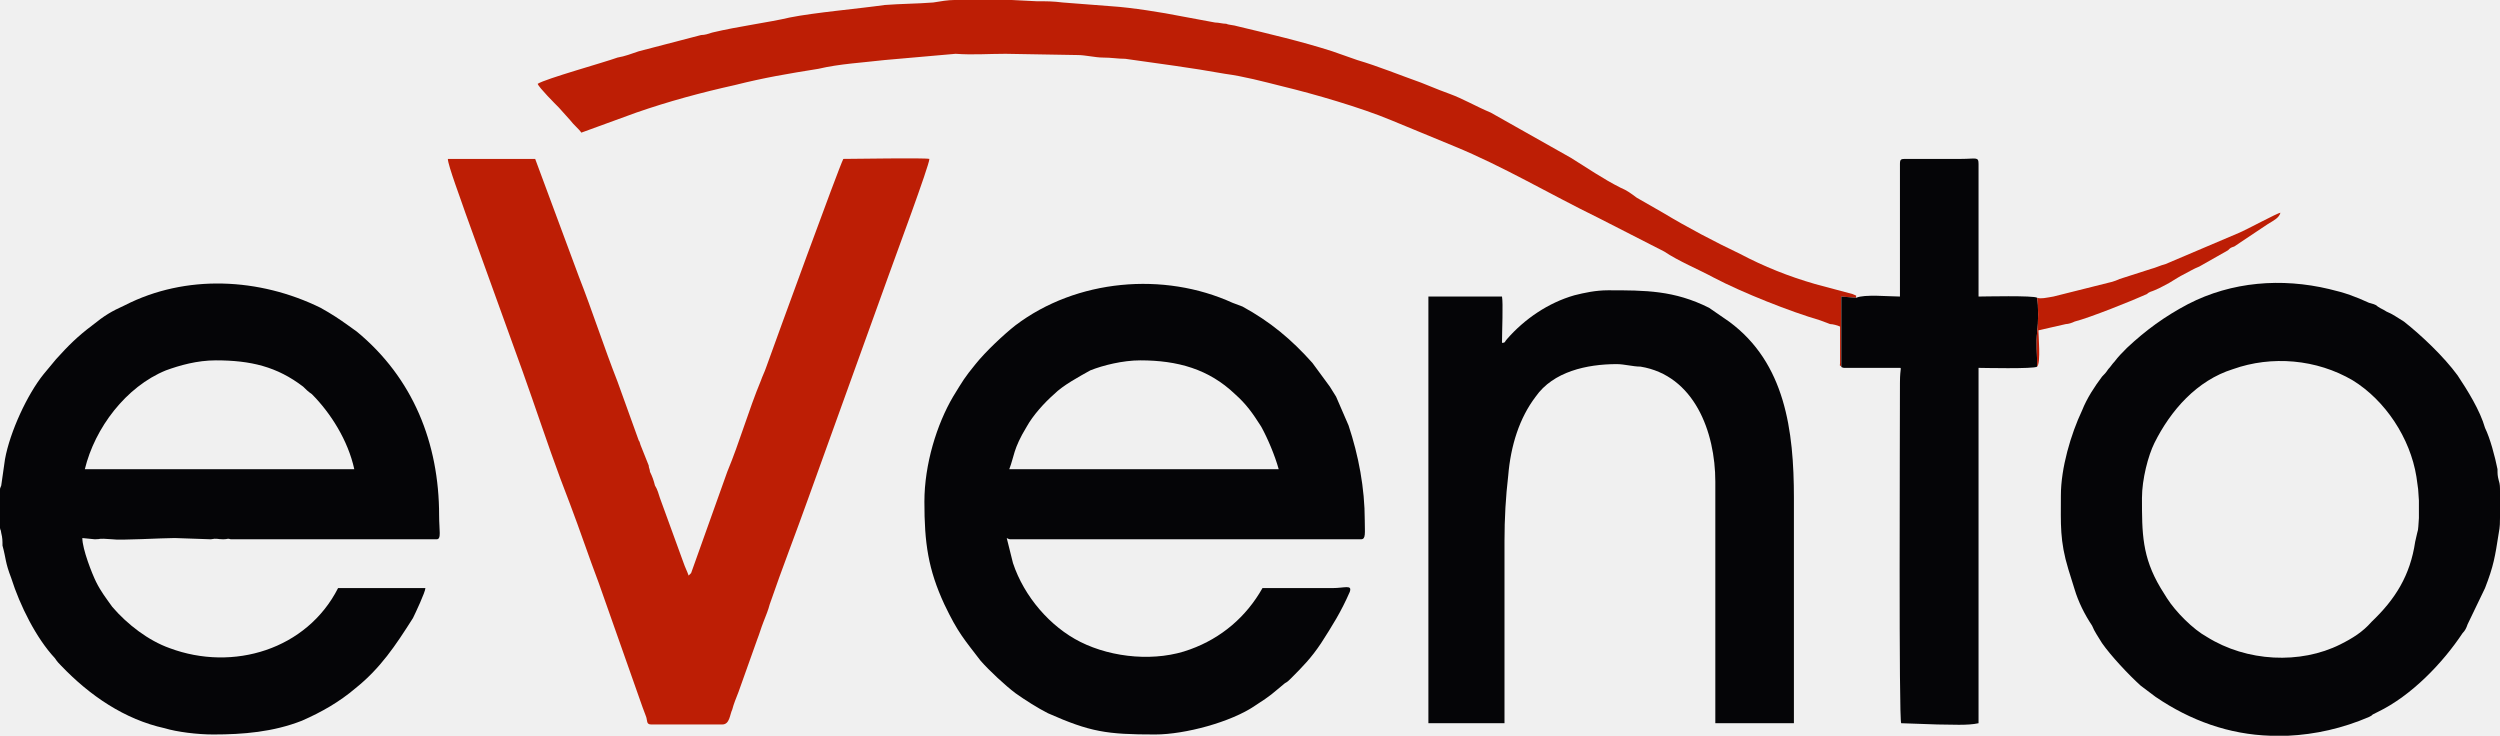
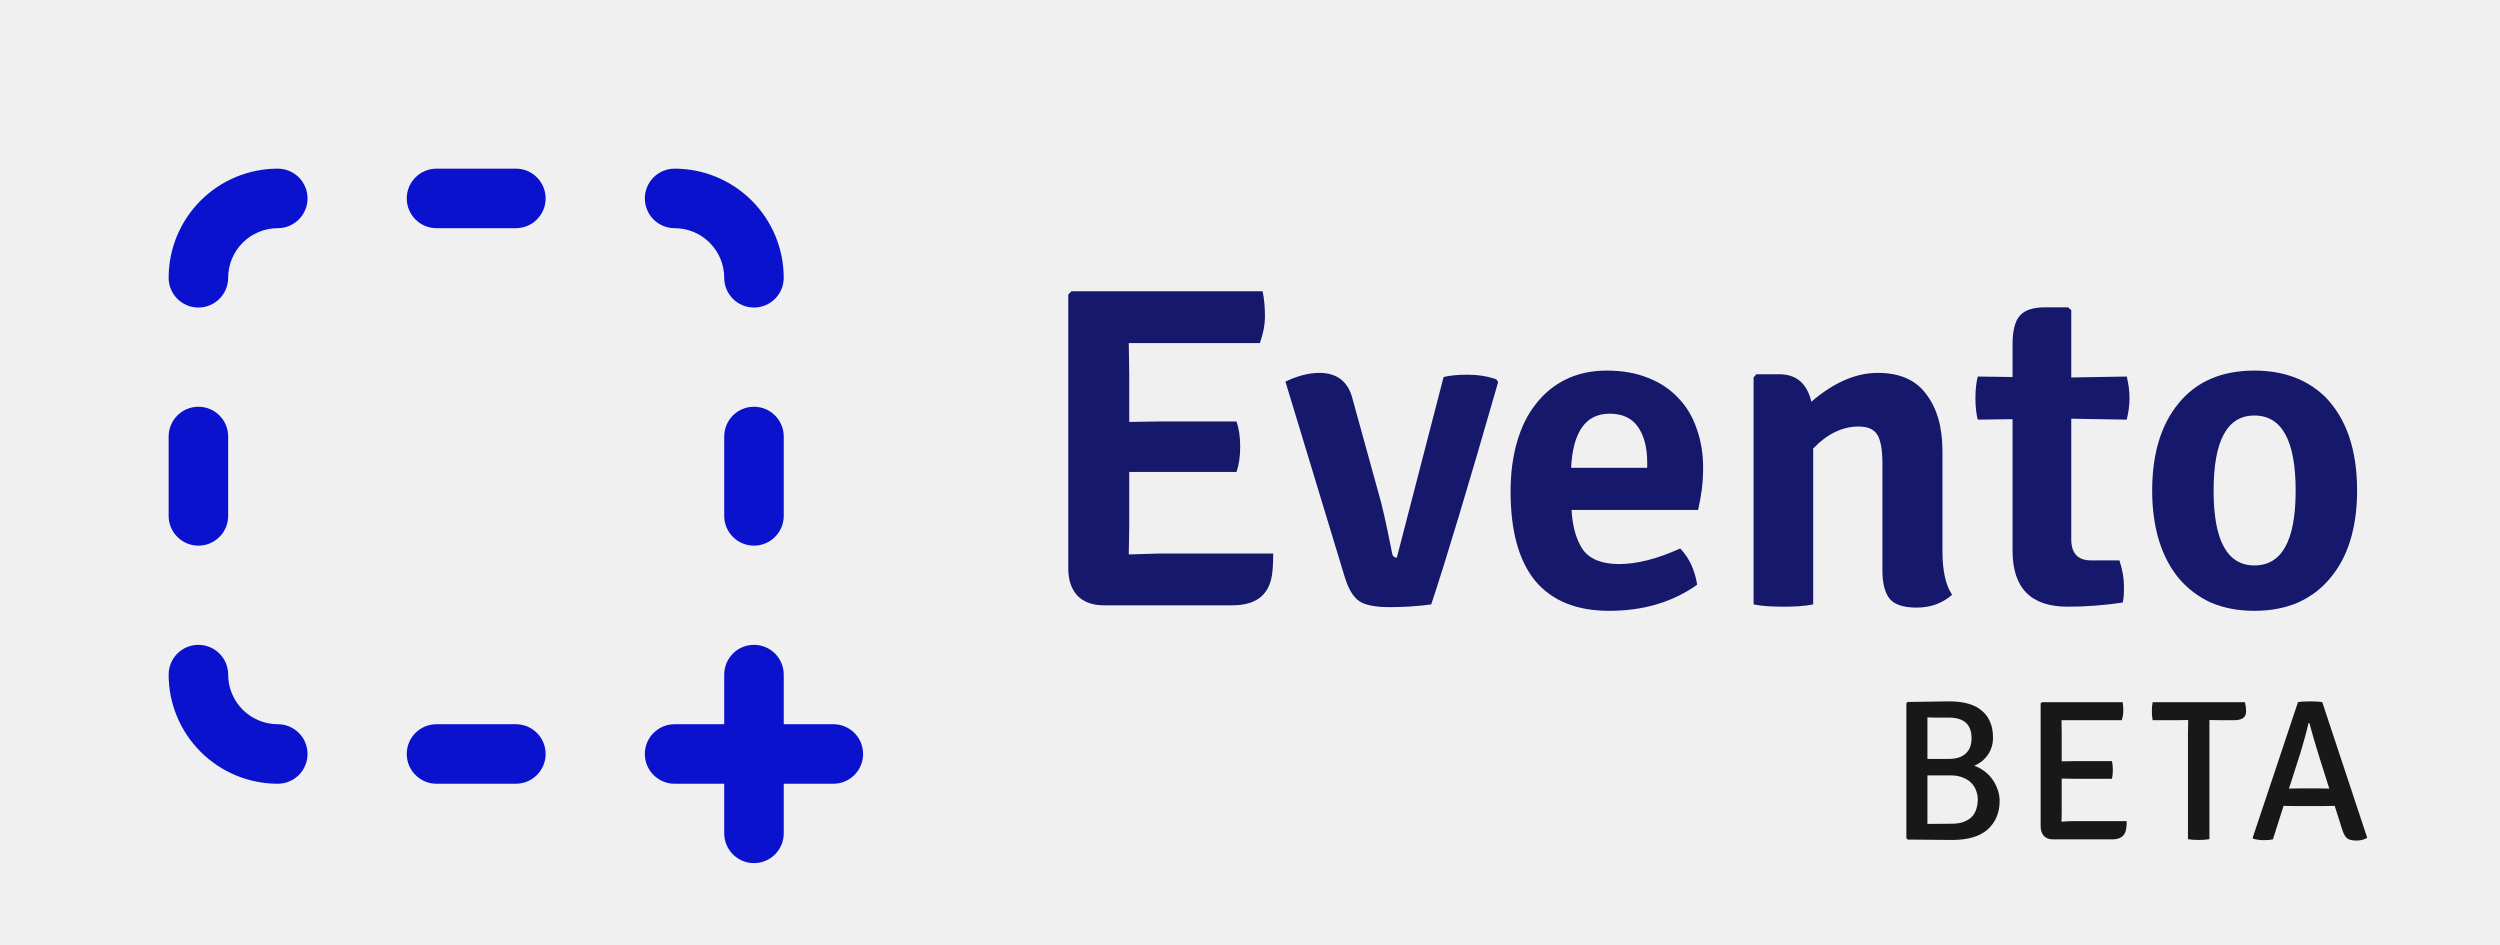
- <svg xmlns="http://www.w3.org/2000/svg" width="333" height="98" viewBox="0 0 333 98" fill="none">
-   <path fill-rule="evenodd" clip-rule="evenodd" d="M151.877 48C156.862 48 161.016 49.167 164.506 52.5C166.002 53.833 166.832 55 167.996 56.833C168.826 58.333 169.823 60.667 170.322 62.5H134.43C135.094 60.833 134.928 59.833 136.756 56.833C137.587 55.333 139.082 53.667 140.412 52.5C141.575 51.333 143.735 50.167 145.231 49.333C146.892 48.667 149.551 48 151.877 48ZM123.13 66.833C123.13 72.333 123.629 75.833 125.789 80.5C127.617 84.333 128.448 85.167 130.608 88C131.771 89.333 133.931 91.333 135.26 92.333C136.424 93.167 138.251 94.333 139.581 95C145.231 97.5 147.391 97.833 153.871 97.833C157.859 97.833 164.007 96.167 167.165 94C169.491 92.5 169.325 92.5 171.153 91C171.485 90.833 171.651 90.667 171.984 90.333C173.479 88.833 174.642 87.667 175.972 85.667C177.467 83.333 178.63 81.5 179.793 78.833C180.126 77.833 179.129 78.333 177.467 78.333H168.162C166.002 82.167 162.678 85 158.524 86.5C154.037 88.167 148.222 87.667 143.901 85.5C139.913 83.5 136.424 79.5 134.928 75L134.097 71.667C134.43 71.833 134.43 71.833 134.762 71.833H181.289C181.954 71.833 181.787 71 181.787 69.333C181.787 65 180.957 60.667 179.627 56.667L177.966 52.833C177.633 52.333 177.467 52 177.135 51.5L174.808 48.333C171.984 45.167 169.159 42.833 165.503 40.833L164.174 40.333C155.034 36.167 143.403 37.167 135.26 43.333C133.765 44.5 131.272 46.833 129.943 48.5C128.448 50.333 128.281 50.667 126.952 52.833C124.792 56.5 123.13 61.833 123.13 66.833Z" fill="#050507" />
-   <path fill-rule="evenodd" clip-rule="evenodd" d="M28.747 48C33.4 48 36.889 48.833 40.379 51.5C40.711 51.833 41.043 52.167 41.542 52.5C44.034 55 46.361 58.667 47.192 62.5H11.299C12.629 57 16.783 51.5 22.1 49.333C23.928 48.667 26.255 48 28.747 48ZM0 65.5C0 64.833 0 65.167 0.166 64.667L0.665 61.167C1.329 57.5 3.656 52.5 5.816 49.833L7.478 47.833C9.139 46 10.302 44.833 12.296 43.333C13.958 42 14.789 41.5 16.617 40.667C24.759 36.5 34.563 37 42.705 41C44.201 41.833 45.198 42.5 46.361 43.333C46.859 43.667 47.026 43.833 47.524 44.167C55.002 50.333 58.491 59 58.491 68.667C58.491 70.667 58.823 71.833 58.159 71.833H32.07C31.406 71.833 31.239 71.833 30.741 71.833C30.242 71.667 30.409 71.833 29.744 71.833C28.913 71.833 28.913 71.667 28.082 71.833L23.264 71.667C21.602 71.667 15.952 72 14.955 71.833C12.795 71.667 13.626 71.833 12.629 71.833L10.967 71.667C10.967 73.167 12.296 76.5 12.795 77.5C13.46 78.833 14.124 79.667 14.955 80.833C16.949 83.167 19.774 85.333 22.599 86.333C31.073 89.5 40.877 86.5 45.031 78.333H56.663C56.663 78.833 55.334 81.667 55.002 82.333C52.675 86 50.681 89 47.358 91.667C45.198 93.5 42.871 94.833 40.213 96C36.391 97.5 32.403 97.833 28.415 97.833C26.255 97.833 23.596 97.5 21.934 97C16.617 95.833 11.964 92.667 8.142 88.667C7.81 88.333 7.644 88.167 7.311 87.667C4.819 85 2.659 80.667 1.496 77C0.665 74.833 0.831 74.5 0.332 72.667C0.332 72 0.332 71.667 0.166 71C0 70 0.166 71.167 0 70.333V65.5Z" fill="#050507" />
-   <path fill-rule="evenodd" clip-rule="evenodd" d="M59.654 21.167C59.654 22 61.482 26.833 61.98 28.333L69.624 49.5C71.12 53.667 73.114 59.667 74.609 63.667L75.939 67.167C77.268 70.667 78.431 74.167 79.76 77.667L85.576 94.167C85.743 94.667 85.909 95 86.075 95.5C86.241 96 86.075 96.5 86.74 96.5H96.211C97.208 96.5 97.208 95.167 97.54 94.5C97.707 93.833 98.039 93 98.371 92.167L100.864 85.167C101.196 84.333 101.362 83.667 101.695 82.833C102.027 82 102.359 81.167 102.525 80.5C104.187 75.667 106.015 71 107.677 66.333L118.311 36.833C119.142 34.5 123.795 22 123.795 21.167C123.13 21 113.991 21.167 112.329 21.167C111.665 22.5 103.522 44.833 102.027 49C101.861 49.5 101.528 50.167 101.362 50.667C99.701 54.667 98.537 58.833 96.876 62.833L92.057 76.333C91.725 76.667 91.891 76.5 91.725 76.667C91.558 76.167 91.226 75.5 91.06 75L87.903 66.333C87.737 65.833 87.57 65.167 87.238 64.667C87.072 64 86.906 63.5 86.573 62.833C86.573 62.5 86.407 62.333 86.407 62L85.41 59.5C85.244 59.167 85.244 58.833 85.078 58.667L82.253 50.833C80.425 46.167 78.93 41.5 77.102 36.833L71.286 21.167H59.654Z" fill="#BD1E05" />
-   <path fill-rule="evenodd" clip-rule="evenodd" d="M322.199 69C322.033 71.333 322.199 69.833 321.701 72.167C321.036 76.667 319.042 79.833 315.885 82.833C314.722 84.167 313.392 85 311.731 85.833C306.413 88.5 299.268 88.167 293.951 84.833C292.123 83.833 289.796 81.5 288.633 79.667C288.301 79.167 288.135 78.833 287.802 78.333C285.31 74.167 285.31 71 285.31 66.333C285.31 63.833 286.141 60.667 286.972 59C289.132 54.667 292.621 50.667 297.44 49.167C302.591 47.333 308.573 47.833 313.392 50.667C317.713 53.333 321.036 58.333 321.867 63.5C322.199 65.833 322.033 64.5 322.199 66.667V69ZM333 65.5V69C333 69.5 333 70.167 332.834 71C332.335 74.167 332.169 75.333 331.006 78.333L328.68 83.167C328.513 83.667 328.347 84 328.015 84.333C325.356 88.333 321.202 92.667 316.716 94.833C316.383 95 316.383 95 316.051 95.167C315.885 95.333 315.885 95.333 315.552 95.5C312.063 97 308.407 97.833 304.751 98H302.425C296.942 97.833 291.79 96 287.138 92.833C286.473 92.333 285.808 91.833 285.144 91.333C283.482 89.833 281.156 87.333 279.992 85.667C279.494 84.833 278.996 84.167 278.663 83.333C277.666 81.833 276.835 80.167 276.337 78.5L275.506 75.833C274.343 72 274.509 69.833 274.509 66C274.509 62.333 275.838 57.833 277.334 54.667C277.999 53 278.995 51.5 279.992 50.167C280.325 49.833 280.491 49.667 280.823 49.167C281.156 48.833 281.322 48.5 281.654 48.167C282.153 47.5 282.651 47 283.316 46.333C285.808 44 288.301 42.167 291.458 40.5C297.274 37.5 303.921 37 310.235 38.5C312.395 39 313.725 39.5 315.552 40.333C316.051 40.5 316.383 40.5 316.716 40.833C317.214 41.167 317.38 41.167 317.879 41.5C318.71 41.833 319.374 42.333 320.205 42.833C322.531 44.667 325.522 47.5 327.35 50C328.68 52 330.341 54.667 331.006 57C331.671 58.333 332.335 60.833 332.668 62.5C332.668 63.167 332.668 63.333 332.834 64C333 64.5 333 64.833 333 65.5Z" fill="#050507" />
-   <path fill-rule="evenodd" clip-rule="evenodd" d="M200.066 45.667C200.066 44.167 200.232 40.333 200.066 39.5H190.262V96.333H200.398V72.167C200.398 69 200.564 66.167 200.897 63.333C201.229 59.333 202.392 55.667 204.552 52.833C206.879 49.5 211.365 48.5 215.353 48.5C216.35 48.5 217.513 48.833 218.51 48.833C225.656 50 228.481 57.5 228.481 64.167V96.333H238.949V66.333C238.949 57.333 237.786 48.333 230.308 42.833L227.65 41C222.997 38.667 219.175 38.667 214.19 38.667C212.528 38.667 211.033 39 209.704 39.333C206.214 40.333 203.057 42.5 200.731 45.167C200.398 45.5 200.564 45.667 200.066 45.667Z" fill="#050507" />
-   <path fill-rule="evenodd" clip-rule="evenodd" d="M245.263 48.833V39.5L247.257 39.667C247.091 39.333 247.59 39.5 246.759 39.167L241.774 37.833C238.284 36.833 234.961 35.5 231.804 33.833C228.314 32.167 224.825 30.333 221.502 28.333L218.012 26.333C217.347 25.833 216.683 25.333 215.852 25C213.525 23.833 211.365 22.333 209.205 21L198.57 15C196.576 14.167 194.915 13.167 193.087 12.5C192.588 12.333 192.256 12.167 191.757 12L189.265 11C186.44 10 183.615 8.833 180.79 8L177.467 6.833C173.313 5.5 168.993 4.5 164.838 3.5C164.34 3.333 163.675 3.333 163.343 3.167C162.844 3.167 162.346 3 161.847 3L157.361 2.167C154.868 1.667 150.714 1 148.055 0.833L141.575 0.333C140.246 0.167 139.415 0.167 138.085 0.167L134.762 0H127.118C126.287 0 125.29 0.167 124.293 0.333C122.133 0.5 119.973 0.5 117.813 0.667C114.323 1.167 108.507 1.667 105.184 2.333C102.359 3 98.371 3.5 94.882 4.333C94.383 4.5 93.885 4.667 93.386 4.667L85.078 6.833C84.081 7.167 83.25 7.5 82.253 7.667C80.425 8.333 72.615 10.5 71.618 11.167C71.784 11.667 73.945 13.833 74.443 14.333L75.939 16C76.437 16.667 77.102 17.167 77.434 17.667L84.746 15C89.066 13.5 93.386 12.333 97.873 11.333C101.861 10.333 104.852 9.833 109.006 9.167C111.831 8.5 114.988 8.333 117.813 8L127.284 7.167C129.611 7.333 131.605 7.167 133.931 7.167L143.569 7.333C144.566 7.333 145.895 7.667 146.892 7.667C148.055 7.667 148.886 7.833 149.883 7.833C154.536 8.5 158.524 9 163.177 9.833C165.669 10.167 168.162 10.833 170.82 11.5C174.975 12.5 181.289 14.333 185.277 16L193.752 19.5C200.232 22.167 206.38 25.833 212.861 29L221.668 33.5C223.662 34.833 226.154 35.833 228.314 37C232.136 39 238.451 41.5 242.439 42.667L243.768 43.167C244.1 43.167 244.765 43.333 245.097 43.5C245.097 44.333 245.097 45.333 245.097 46.167V48.333C245.097 48.833 244.931 48.5 245.263 48.833Z" fill="#BD1E05" />
-   <path fill-rule="evenodd" clip-rule="evenodd" d="M247.257 39.667L245.263 39.5V48.833C245.43 49 245.097 48.833 245.596 49C245.596 49 245.762 49 245.928 49C246.094 49 246.427 49 246.759 49H252.907C253.406 49 253.073 48.833 253.073 51C253.073 57.5 252.907 96 253.24 96.333L258.058 96.5C259.886 96.5 262.046 96.667 263.542 96.333V49C263.874 49 271.019 49.167 271.352 48.833C271.352 47.333 271.186 45.667 271.352 44.167C271.518 43 271.518 40.667 271.352 39.667C271.019 39.333 264.04 39.5 263.542 39.5C263.542 35.5 263.542 31.667 263.542 27.667C263.542 25.833 263.542 23.667 263.542 21.833C263.542 20.833 263.21 21.167 261.216 21.167H253.904C253.24 21.167 253.073 21.167 253.073 21.833V36.5C253.073 37.5 253.073 38.5 253.073 39.5C251.744 39.5 248.254 39.167 247.257 39.667Z" fill="#050507" />
-   <path fill-rule="evenodd" clip-rule="evenodd" d="M271.352 39.667C271.518 40.667 271.518 43 271.352 44.167C271.186 45.667 271.352 47.333 271.352 48.833C271.85 48.333 271.518 44.667 271.518 44L275.174 43.167C275.506 43.167 276.005 43 276.337 42.833C278.331 42.333 284.147 40 285.975 39.167C286.307 38.833 286.639 38.833 286.972 38.667C287.802 38.333 288.301 38 288.966 37.667C289.796 37.167 290.295 36.833 290.96 36.5C291.624 36.167 292.123 35.833 292.954 35.5L296.775 33.333C297.108 33 297.108 33 297.606 32.833L302.093 29.833C302.924 29.333 303.588 29 303.755 28.333C303.422 28.333 299.102 30.667 298.271 31L288.467 35.167C287.802 35.333 287.138 35.667 286.473 35.833L282.319 37.167C281.654 37.5 280.823 37.667 280.159 37.833L273.512 39.5C272.515 39.667 271.85 39.833 271.352 39.667Z" fill="#BD1E05" />
+ <svg xmlns="http://www.w3.org/2000/svg" width="143" height="54" viewBox="0 0 143 54" fill="none">
+   <g clip-path="url(#clip0_34_322)">
+     <path fill-rule="evenodd" clip-rule="evenodd" d="M11.349 36.885C12.289 36.885 13.051 37.647 13.051 38.588C13.051 39.34 13.35 40.062 13.882 40.594C14.414 41.126 15.136 41.425 15.889 41.425C16.829 41.425 17.591 42.187 17.591 43.127C17.591 44.068 16.829 44.83 15.889 44.83C14.233 44.83 12.645 44.172 11.475 43.002C10.304 41.831 9.646 40.243 9.646 38.588C9.646 37.647 10.409 36.885 11.349 36.885Z" fill="#0A12CE" />
+     <path fill-rule="evenodd" clip-rule="evenodd" d="M11.349 23.266C12.289 23.266 13.051 24.028 13.051 24.968V29.508C13.051 30.448 12.289 31.211 11.349 31.211C10.409 31.211 9.646 30.448 9.646 29.508V24.968C9.646 24.028 10.409 23.266 11.349 23.266Z" fill="#0A12CE" />
+     <path fill-rule="evenodd" clip-rule="evenodd" d="M15.889 13.052C15.136 13.052 14.414 13.351 13.882 13.883C13.35 14.415 13.051 15.136 13.051 15.889C13.051 16.829 12.289 17.591 11.349 17.591C10.409 17.591 9.646 16.829 9.646 15.889C9.646 14.233 10.304 12.646 11.475 11.475C12.645 10.305 14.233 9.647 15.889 9.647C16.829 9.647 17.591 10.409 17.591 11.349C17.591 12.29 16.829 13.052 15.889 13.052Z" fill="#0A12CE" />
+     <path fill-rule="evenodd" clip-rule="evenodd" d="M23.266 11.349C23.266 10.409 24.028 9.647 24.968 9.647H29.508C30.448 9.647 31.21 10.409 31.21 11.349C31.21 12.29 30.448 13.052 29.508 13.052H24.968C24.028 13.052 23.266 12.29 23.266 11.349Z" fill="#0A12CE" />
+     <path fill-rule="evenodd" clip-rule="evenodd" d="M36.885 11.349C36.885 10.409 37.647 9.647 38.587 9.647C40.243 9.647 41.83 10.305 43.001 11.475C44.172 12.646 44.829 14.233 44.829 15.889C44.829 16.829 44.067 17.591 43.127 17.591C42.187 17.591 41.425 16.829 41.425 15.889C41.425 15.136 41.126 14.415 40.593 13.883C40.061 13.351 39.34 13.052 38.587 13.052C37.647 13.052 36.885 12.29 36.885 11.349Z" fill="#0A12CE" />
+     <path fill-rule="evenodd" clip-rule="evenodd" d="M43.127 23.266C44.067 23.266 44.83 24.028 44.83 24.968V29.508C44.83 30.448 44.067 31.211 43.127 31.211C42.187 31.211 41.425 30.448 41.425 29.508V24.968C41.425 24.028 42.187 23.266 43.127 23.266Z" fill="#0A12CE" />
+     <path fill-rule="evenodd" clip-rule="evenodd" d="M43.127 36.885C44.067 36.885 44.83 37.647 44.83 38.588V47.667C44.83 48.607 44.067 49.37 43.127 49.37C42.187 49.37 41.425 48.607 41.425 47.667V38.588C41.425 37.647 42.187 36.885 43.127 36.885Z" fill="#0A12CE" />
+     <path fill-rule="evenodd" clip-rule="evenodd" d="M36.885 43.127C36.885 42.187 37.647 41.425 38.587 41.425H47.667C48.607 41.425 49.369 42.187 49.369 43.127C49.369 44.068 48.607 44.83 47.667 44.83H38.587C37.647 44.83 36.885 44.068 36.885 43.127Z" fill="#0A12CE" />
+     <path fill-rule="evenodd" clip-rule="evenodd" d="M23.266 43.127C23.266 42.187 24.028 41.425 24.968 41.425H29.508C30.448 41.425 31.21 42.187 31.21 43.127C31.21 44.068 30.448 44.83 29.508 44.83H24.968C24.028 44.83 23.266 44.068 23.266 43.127Z" fill="#0A12CE" />
+     <path d="M132.964 22.666C134.205 23.907 134.826 25.708 134.826 28.068C134.826 29.117 134.695 30.07 134.432 30.927C134.17 31.766 133.786 32.483 133.279 33.077C132.789 33.672 132.177 34.135 131.443 34.467C130.709 34.782 129.878 34.939 128.952 34.939C128.025 34.939 127.195 34.782 126.46 34.467C125.743 34.135 125.132 33.672 124.625 33.077C124.135 32.483 123.759 31.766 123.497 30.927C123.235 30.07 123.104 29.117 123.104 28.068C123.104 25.953 123.611 24.283 124.625 23.059C125.639 21.818 127.081 21.198 128.952 21.198C130.595 21.198 131.932 21.687 132.964 22.666ZM128.952 23.767C127.396 23.767 126.618 25.201 126.618 28.068C126.618 30.918 127.396 32.343 128.952 32.343C130.525 32.343 131.312 30.918 131.312 28.068C131.312 25.201 130.525 23.767 128.952 23.767Z" fill="#15186B" />
+     <path d="M121.649 21.538C121.754 21.958 121.807 22.369 121.807 22.771C121.807 23.173 121.754 23.584 121.649 24.003L118.476 23.951V30.848C118.476 31.652 118.852 32.054 119.604 32.054H121.23C121.404 32.579 121.492 33.077 121.492 33.549C121.492 34.021 121.466 34.327 121.413 34.467C120.347 34.624 119.298 34.703 118.266 34.703C116.168 34.703 115.119 33.637 115.119 31.504V23.977L113.126 24.003C113.039 23.654 112.995 23.243 112.995 22.771C112.995 22.299 113.039 21.888 113.126 21.538L115.119 21.565V19.677C115.119 18.907 115.259 18.365 115.539 18.051C115.819 17.736 116.299 17.579 116.981 17.579H118.292L118.476 17.736V21.591L121.649 21.538Z" fill="#15186B" />
+     <path d="M111.109 25.813V31.53C111.109 32.649 111.293 33.479 111.66 34.021C111.1 34.511 110.427 34.755 109.641 34.755C108.889 34.755 108.373 34.59 108.093 34.257C107.814 33.908 107.674 33.366 107.674 32.631V26.521C107.674 25.734 107.578 25.184 107.385 24.869C107.193 24.554 106.835 24.397 106.31 24.397C105.383 24.397 104.518 24.817 103.714 25.656V34.572C103.452 34.624 103.172 34.659 102.875 34.677C102.595 34.694 102.306 34.703 102.009 34.703C101.712 34.703 101.415 34.694 101.118 34.677C100.838 34.659 100.567 34.624 100.305 34.572V21.591L100.462 21.407H101.773C102.752 21.407 103.364 21.932 103.609 22.981C104.885 21.879 106.153 21.329 107.412 21.329C108.67 21.329 109.597 21.739 110.191 22.561C110.803 23.365 111.109 24.449 111.109 25.813Z" fill="#15186B" />
+     <path d="M97.131 29.17H89.893C89.946 30.131 90.164 30.892 90.549 31.451C90.951 31.993 91.641 32.264 92.621 32.264C93.635 32.264 94.797 31.967 96.108 31.373C96.615 31.897 96.939 32.588 97.079 33.444C95.68 34.441 94.002 34.939 92.043 34.939C90.19 34.939 88.783 34.371 87.821 33.235C86.877 32.081 86.405 30.376 86.405 28.121C86.405 27.072 86.528 26.128 86.772 25.289C87.017 24.432 87.376 23.706 87.848 23.112C88.32 22.5 88.897 22.028 89.578 21.696C90.26 21.364 91.038 21.198 91.912 21.198C92.804 21.198 93.591 21.337 94.273 21.617C94.954 21.879 95.531 22.264 96.003 22.771C96.475 23.261 96.825 23.846 97.052 24.528C97.297 25.21 97.419 25.953 97.419 26.757C97.419 27.194 97.393 27.614 97.341 28.016C97.288 28.401 97.219 28.785 97.131 29.17ZM92.07 23.663C90.706 23.663 89.972 24.694 89.867 26.757H94.22V26.442C94.22 25.603 94.045 24.93 93.696 24.423C93.346 23.916 92.804 23.663 92.07 23.663Z" fill="#15186B" />
+     <path d="M79.899 31.897L82.574 21.565C82.924 21.477 83.387 21.433 83.964 21.433C84.541 21.433 85.083 21.521 85.59 21.696L85.695 21.853C83.981 27.815 82.705 32.054 81.866 34.572C81.097 34.677 80.301 34.729 79.479 34.729C78.675 34.729 78.098 34.616 77.749 34.388C77.399 34.144 77.119 33.672 76.909 32.972L73.526 21.827C74.226 21.495 74.873 21.329 75.467 21.329C76.499 21.329 77.137 21.844 77.381 22.876L78.85 28.199C79.042 28.829 79.305 29.991 79.637 31.687C79.672 31.827 79.759 31.897 79.899 31.897Z" fill="#15186B" />
+     <path d="M64.592 30.088L64.566 31.713L66.402 31.661H72.827C72.827 32.221 72.801 32.649 72.748 32.946C72.556 34.065 71.804 34.624 70.493 34.624H63.124C62.494 34.624 61.996 34.441 61.629 34.074C61.279 33.689 61.105 33.173 61.105 32.526V16.844L61.288 16.661H72.224C72.311 17.098 72.355 17.57 72.355 18.077C72.355 18.566 72.259 19.082 72.066 19.624H64.566L64.592 21.433V24.135L66.297 24.108H70.729C70.869 24.511 70.939 24.991 70.939 25.551C70.939 26.11 70.869 26.591 70.729 26.993H64.592V30.088Z" fill="#15186B" />
+     <path d="M133.545 46.095L132.857 46.107H131.285L130.619 46.095L130.011 48.011C129.881 48.042 129.709 48.057 129.495 48.057C129.281 48.057 129.078 48.031 128.887 47.977L128.853 47.92L131.445 40.164C131.606 40.133 131.839 40.118 132.145 40.118C132.451 40.118 132.681 40.133 132.834 40.164L135.404 47.92C135.243 48.027 135.037 48.08 134.784 48.08C134.532 48.08 134.352 48.034 134.245 47.943C134.138 47.851 134.046 47.683 133.97 47.438L133.545 46.095ZM130.929 45.109L131.514 45.097H132.662C132.975 45.105 133.166 45.109 133.235 45.109L132.708 43.445C132.44 42.589 132.237 41.896 132.099 41.368H132.042C131.95 41.789 131.801 42.344 131.595 43.032L130.929 45.109Z" fill="#181818" />
+     <path d="M127.044 41.196L126.379 41.185V48C126.203 48.031 125.996 48.046 125.759 48.046C125.53 48.046 125.327 48.031 125.151 48V42.034L125.163 41.185H125.151L124.497 41.196H123.132C123.101 41.036 123.086 40.864 123.086 40.68C123.086 40.496 123.101 40.324 123.132 40.164H128.409C128.455 40.347 128.478 40.523 128.478 40.692C128.478 41.028 128.249 41.196 127.79 41.196H127.044Z" fill="#181818" />
+     <path d="M117.929 46.417L117.918 47.002C118.147 46.979 118.4 46.967 118.675 46.967H121.647C121.647 47.174 121.635 47.331 121.612 47.438C121.543 47.82 121.283 48.011 120.832 48.011H117.424C117.21 48.011 117.038 47.947 116.908 47.816C116.786 47.679 116.725 47.491 116.725 47.254V40.233L116.805 40.164H121.417C121.44 40.286 121.452 40.451 121.452 40.657C121.452 40.856 121.421 41.036 121.36 41.196H117.918L117.929 41.942V43.548L118.641 43.537H120.798C120.836 43.675 120.855 43.847 120.855 44.053C120.855 44.252 120.836 44.416 120.798 44.547H118.641C118.342 44.547 118.105 44.543 117.929 44.535V46.417Z" fill="#181818" />
+     <path d="M111.648 48.046L109.113 48.023L109.044 47.931V40.233L109.113 40.152L111.499 40.118C112.333 40.118 112.956 40.298 113.369 40.657C113.79 41.017 114 41.529 114 42.195C114 42.562 113.901 42.891 113.702 43.181C113.503 43.464 113.243 43.671 112.922 43.801C113.113 43.862 113.297 43.958 113.473 44.088C113.656 44.218 113.813 44.371 113.943 44.547C114.073 44.722 114.176 44.917 114.253 45.132C114.337 45.346 114.379 45.572 114.379 45.809C114.379 46.482 114.153 47.025 113.702 47.438C113.251 47.843 112.566 48.046 111.648 48.046ZM110.249 47.128L111.637 47.117C111.92 47.117 112.157 47.078 112.348 47.002C112.539 46.925 112.692 46.826 112.807 46.703C112.922 46.574 113.002 46.428 113.048 46.267C113.102 46.099 113.128 45.919 113.128 45.728C113.128 45.56 113.098 45.396 113.037 45.235C112.983 45.067 112.891 44.917 112.761 44.788C112.639 44.657 112.478 44.554 112.279 44.478C112.081 44.394 111.843 44.352 111.568 44.352H110.249V47.128ZM110.249 41.036V43.411H111.453C111.698 43.411 111.905 43.38 112.073 43.319C112.241 43.258 112.375 43.174 112.474 43.066C112.582 42.959 112.658 42.833 112.704 42.688C112.75 42.543 112.773 42.39 112.773 42.229C112.773 41.441 112.341 41.047 111.476 41.047C111.186 41.047 110.937 41.047 110.731 41.047C110.532 41.047 110.371 41.043 110.249 41.036Z" fill="#181818" />
+   </g>
+   <defs>
+     <clipPath id="clip0_34_322">
+       <rect width="143" height="54" fill="white" />
+     </clipPath>
+   </defs>
</svg>
